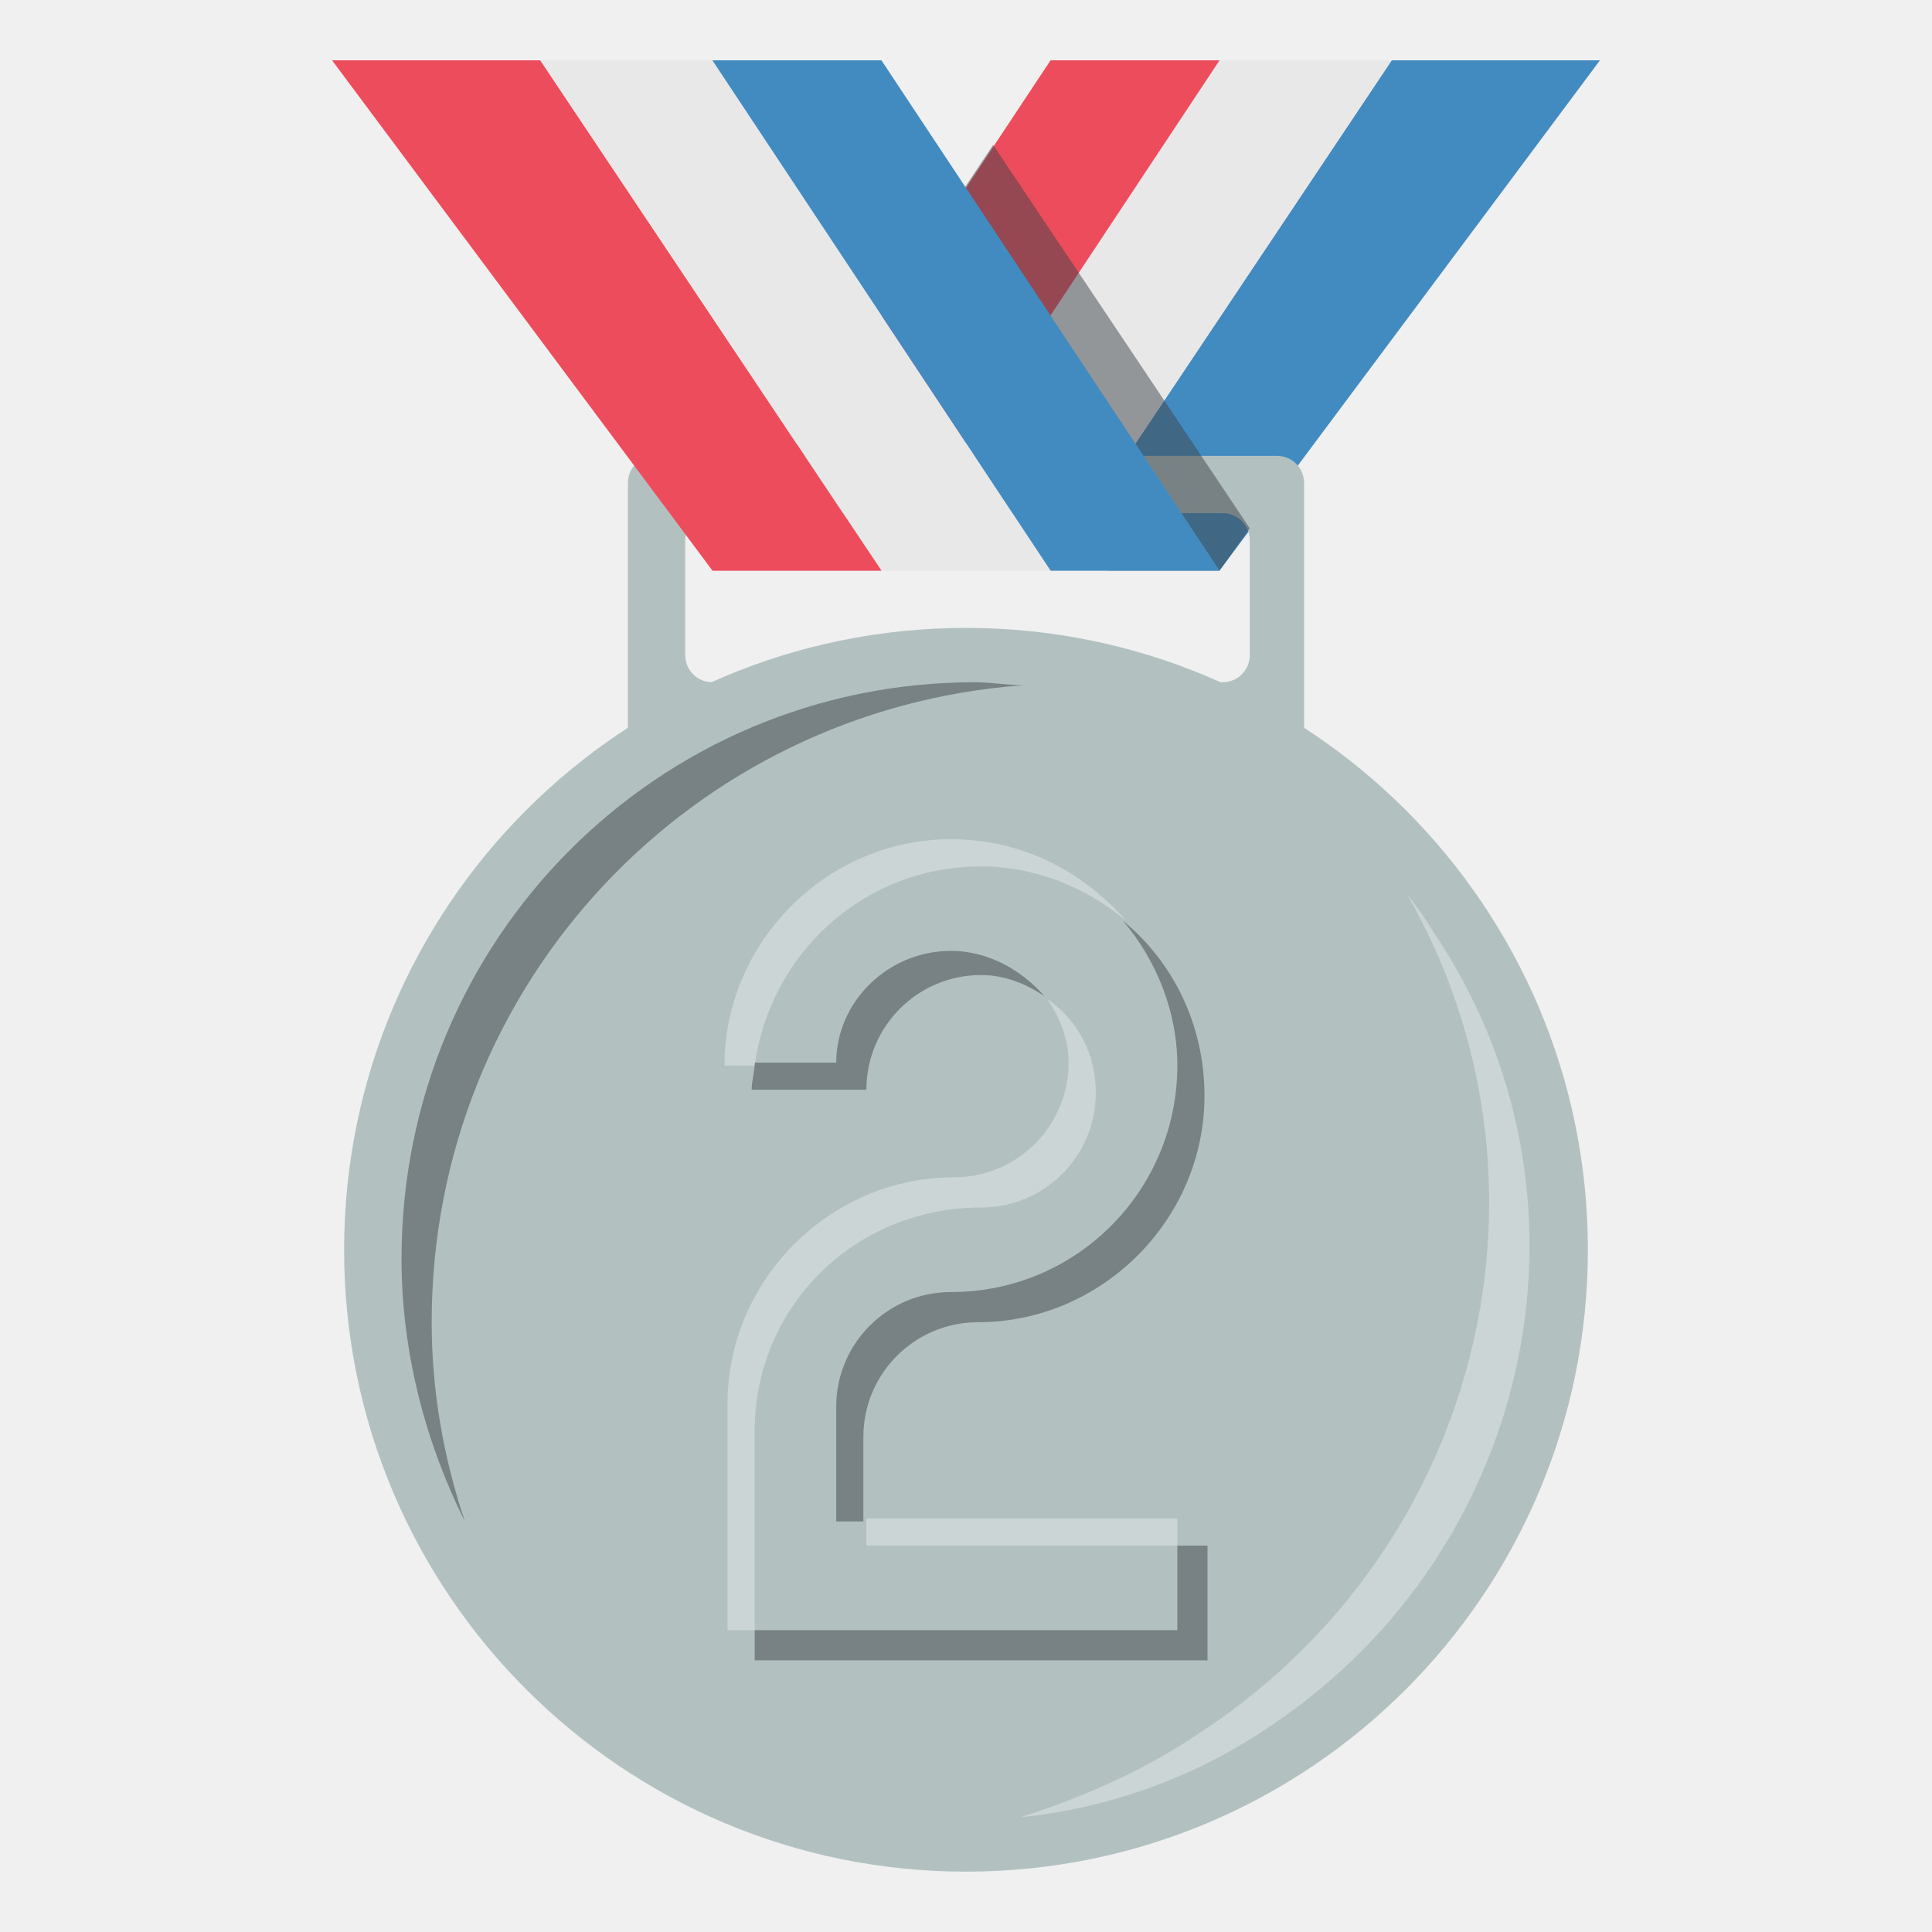
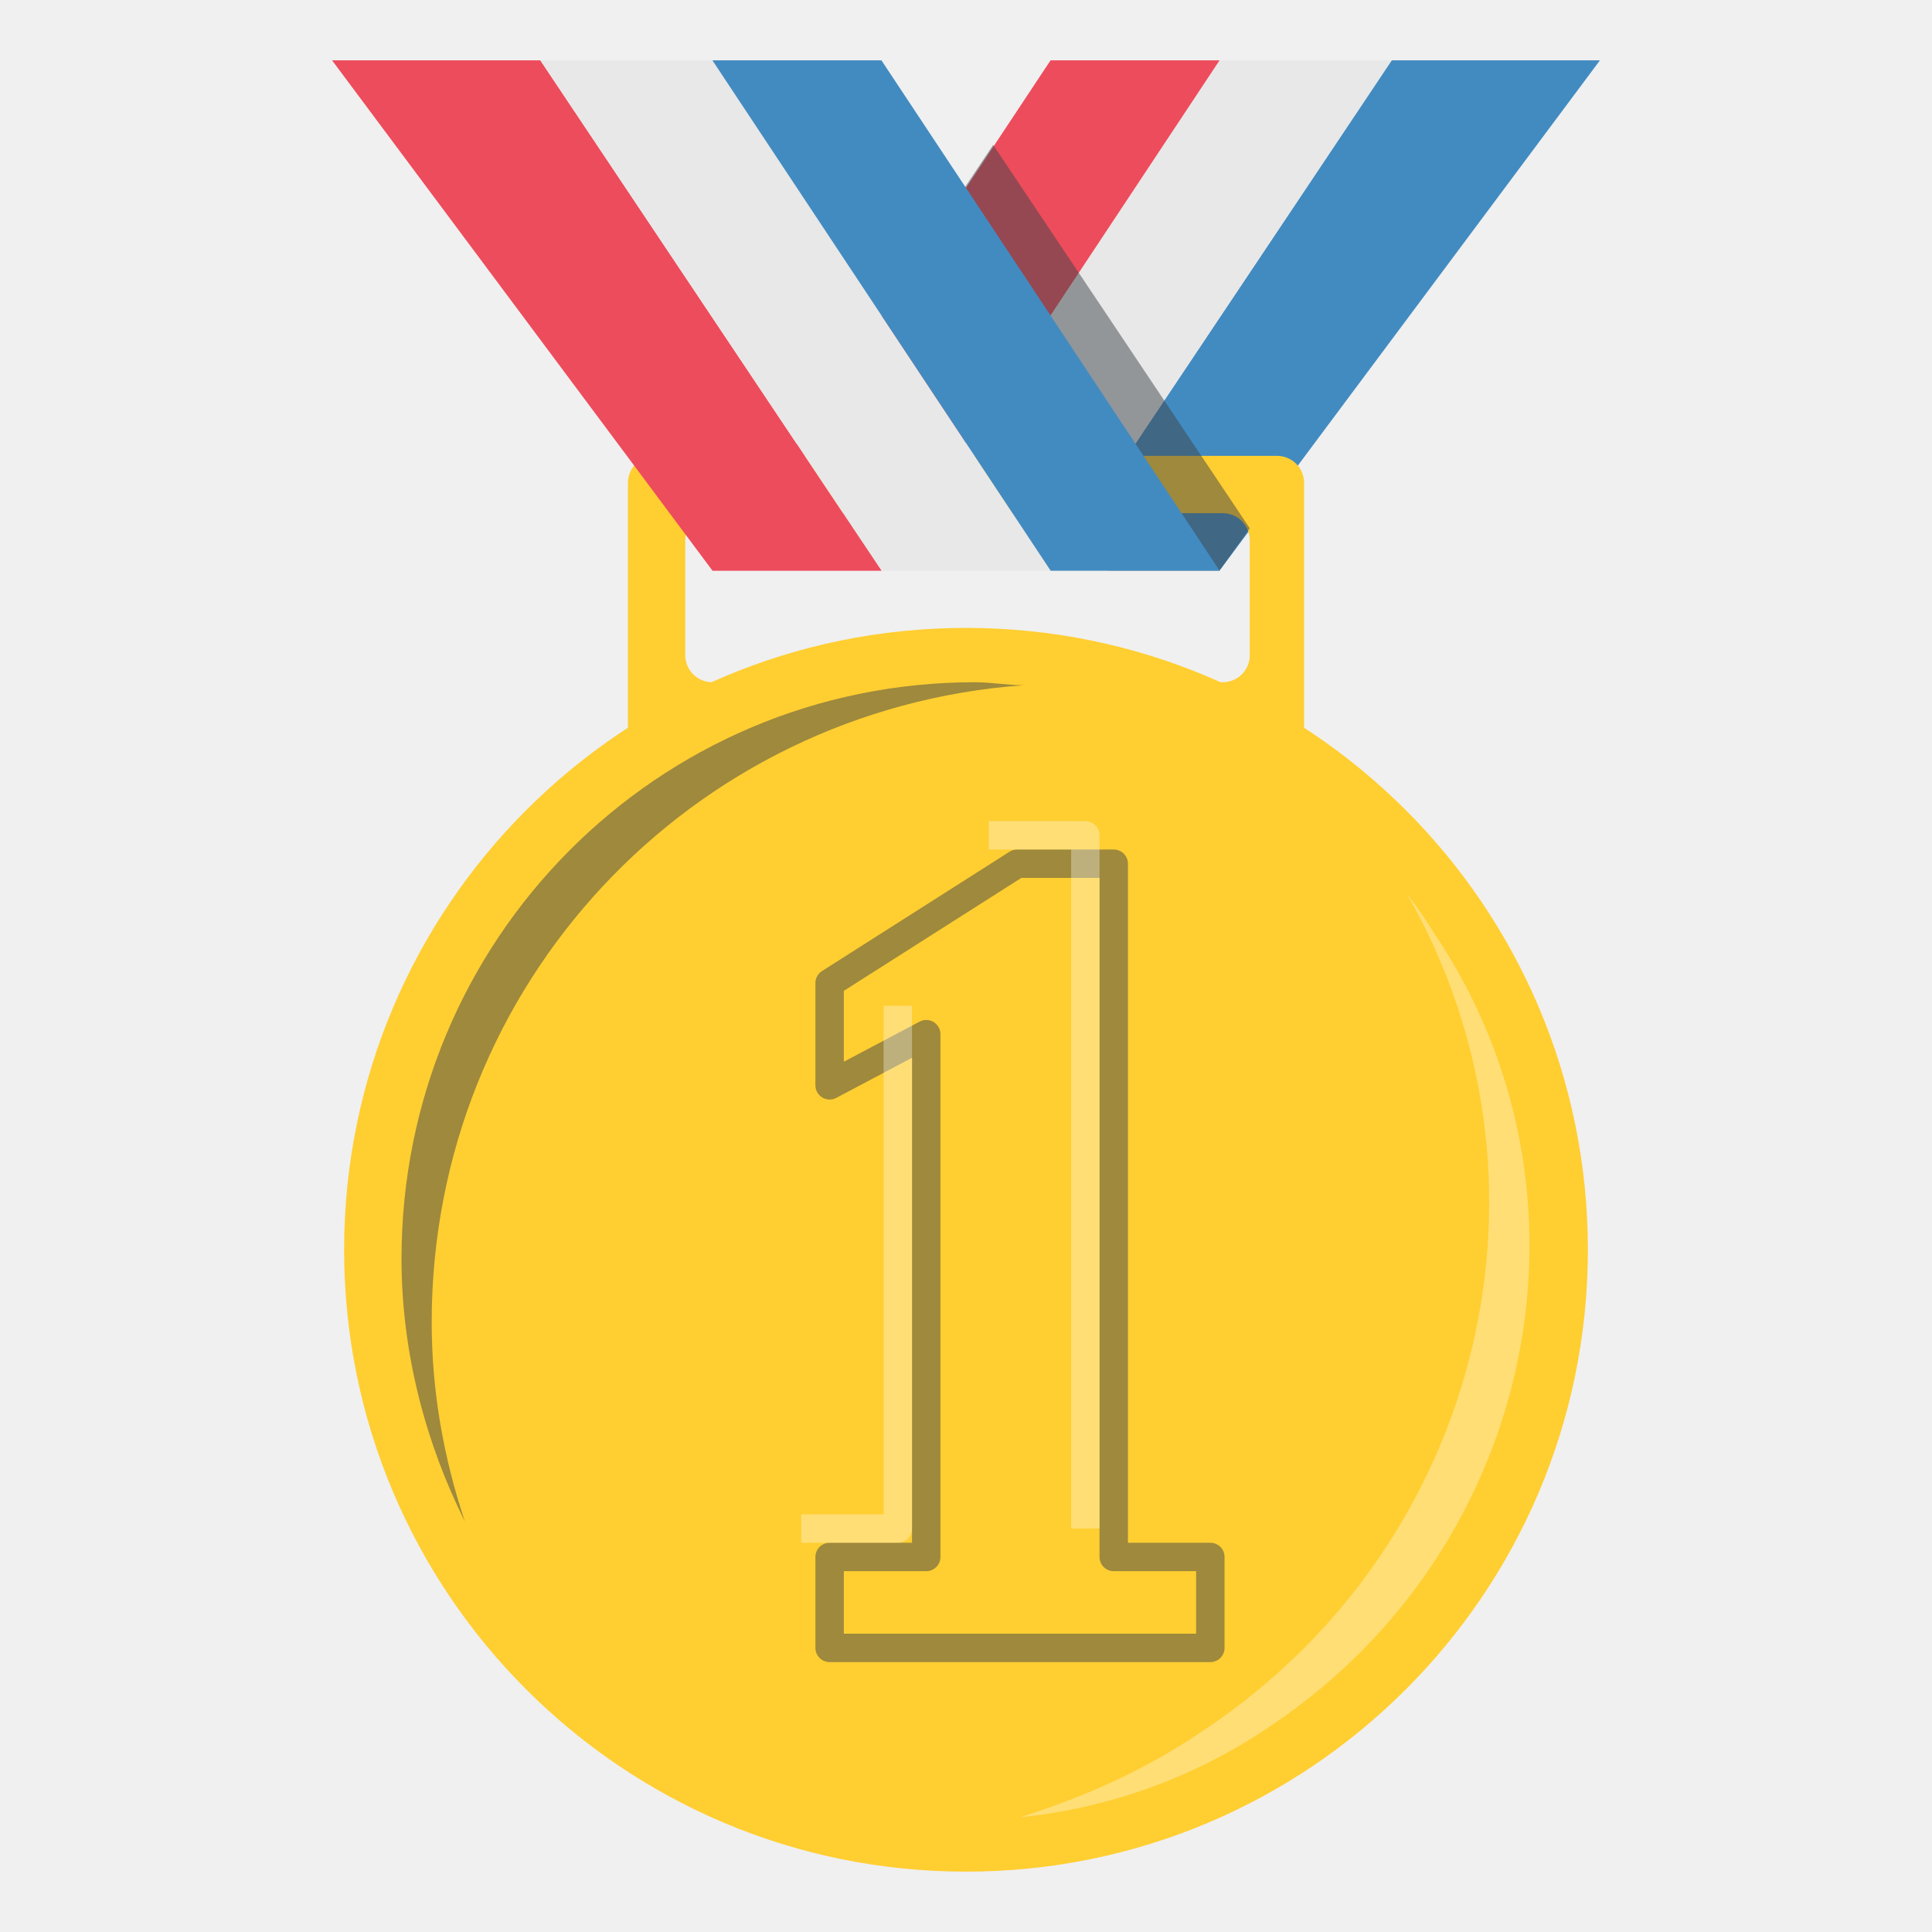
<svg xmlns="http://www.w3.org/2000/svg" preserveAspectRatio="none" overflow="visible" style="display: block;" width="34" height="34" viewBox="0 0 34 34" fill="none">
-   <g id="emojione:2nd-place-medal">
+   <g id="emojione:1st-place-medal">
    <path id="Vector" d="M24.491 1.062L18.488 10.041H21.462L28.156 1.062H24.491Z" fill="#428BC1" />
    <path id="Vector_2" d="M21.462 1.062L15.512 10.041H18.488L24.491 1.062H21.462Z" fill="#E8E8E8" />
    <path id="Vector_3" d="M18.488 1.062L12.537 10.041H15.512L21.462 1.062H18.488Z" fill="#ED4C5C" />
    <g id="Group">
-       <path id="Vector_4" d="M17 32.938C23.044 32.938 27.944 28.038 27.944 21.994C27.944 15.95 23.044 11.05 17 11.05C10.956 11.05 6.056 15.95 6.056 21.994C6.056 28.038 10.956 32.938 17 32.938Z" fill="#B2C1C0" />
-       <path id="Vector_5" d="M11.528 8.022C11.262 8.022 11.05 8.234 11.05 8.5V12.963C11.05 13.228 11.262 13.441 11.528 13.441H22.472C22.738 13.441 22.95 13.228 22.95 12.963V8.5C22.95 8.234 22.738 8.022 22.472 8.022H11.528ZM21.994 11.528C21.994 11.794 21.781 12.006 21.516 12.006H12.537C12.272 12.006 12.059 11.794 12.059 11.528V9.509C12.059 9.244 12.272 9.031 12.537 9.031H21.516C21.781 9.031 21.994 9.244 21.994 9.509V11.528Z" fill="#B2C1C0" />
+       <path id="Vector_4" d="M17 32.938C23.044 32.938 27.944 28.038 27.944 21.994C27.944 15.95 23.044 11.05 17 11.05C10.956 11.05 6.056 15.95 6.056 21.994C6.056 28.038 10.956 32.938 17 32.938Z" fill="#FFCE31" />
+       <path id="Vector_5" d="M11.528 8.022C11.262 8.022 11.05 8.234 11.05 8.5V12.963C11.05 13.228 11.262 13.441 11.528 13.441H22.472C22.738 13.441 22.95 13.228 22.95 12.963V8.5C22.95 8.234 22.738 8.022 22.472 8.022H11.528ZM21.994 11.528C21.994 11.794 21.781 12.006 21.516 12.006H12.537C12.272 12.006 12.059 11.794 12.059 11.528V9.509C12.059 9.244 12.272 9.031 12.537 9.031H21.516C21.781 9.031 21.994 9.244 21.994 9.509V11.528Z" fill="#FFCE31" />
    </g>
    <path id="Vector_6" opacity="0.5" d="M7.597 23.269C7.597 17.319 12.166 12.484 18.009 12.059C17.744 12.059 17.425 12.006 17.159 12.006C11.581 12.006 7.066 16.522 7.066 22.153C7.066 23.8 7.491 25.394 8.181 26.775C7.809 25.659 7.597 24.491 7.597 23.269Z" fill="#3E4347" />
    <path id="Vector_7" opacity="0.33" d="M21.197 30.441C26.137 27.147 27.625 20.719 24.756 15.725C24.916 15.938 25.075 16.15 25.234 16.416C28.316 20.984 27.041 27.2 22.419 30.334C21.038 31.291 19.497 31.822 17.956 31.981C19.125 31.609 20.188 31.131 21.197 30.441Z" fill="white" />
    <path id="Vector_8" d="M12.537 10.041H15.512L9.509 1.062H5.844L12.537 10.041Z" fill="#ED4C5C" />
    <path id="Vector_9" d="M15.512 10.041H18.488L12.537 1.062H9.509L15.512 10.041Z" fill="#E8E8E8" />
    <path id="Vector_10" opacity="0.5" d="M17.478 2.55L15.991 4.781L19.497 10.041H21.462L21.994 9.297L17.478 2.55Z" fill="#3E4347" />
    <path id="Vector_11" d="M18.488 10.041H21.462L15.512 1.062H12.537L18.488 10.041Z" fill="#428BC1" />
-     <path id="Vector_12" opacity="0.5" d="M16.734 16.734C15.619 16.734 14.716 17.637 14.716 18.7H13.281C13.281 18.859 13.228 19.019 13.228 19.178H15.247C15.247 18.062 16.15 17.159 17.266 17.159C17.691 17.159 18.062 17.319 18.381 17.531C18.009 17.106 17.425 16.734 16.734 16.734ZM20.719 28.688H13.281V29.219H21.25V27.2H20.719V28.688ZM16.734 22.738C15.619 22.738 14.716 23.641 14.716 24.756V26.775H15.194V25.288C15.194 24.172 16.097 23.269 17.212 23.269C19.391 23.269 21.197 21.462 21.197 19.284C21.197 18.062 20.666 16.947 19.762 16.203C20.347 16.894 20.719 17.797 20.719 18.753C20.719 20.931 18.966 22.738 16.734 22.738Z" fill="#3E4347" />
-     <path id="Vector_13" opacity="0.33" d="M15.247 26.722H20.719V27.2H15.247V26.722ZM17.266 21.25C18.381 21.25 19.284 20.347 19.284 19.231C19.284 18.541 18.966 17.956 18.434 17.584C18.647 17.903 18.806 18.275 18.806 18.7C18.806 19.816 17.903 20.719 16.788 20.719C14.609 20.719 12.803 22.525 12.803 24.703V28.688H13.281V25.181C13.281 23.003 15.034 21.25 17.266 21.25ZM17.266 15.247C18.222 15.247 19.125 15.619 19.816 16.203C19.072 15.353 18.009 14.769 16.734 14.769C14.556 14.769 12.75 16.575 12.75 18.753H13.281C13.547 16.788 15.194 15.247 17.266 15.247Z" fill="white" />
+     <path id="Vector_12" opacity="0.5" d="M17.9 15.2H19.6V27.4H21.3V29H14.6V27.4H16.3V18.2L14.6 19.1V17.3Z" fill="none" stroke="#3E4347" stroke-width="0.5" stroke-linejoin="round" />
+     <path id="Vector_13" opacity="0.33" d="M17.4 14.7H19.1V26.9M14.1 26.9H15.8V17.7" fill="none" stroke="white" stroke-width="0.5" stroke-linejoin="round" />
  </g>
</svg>
